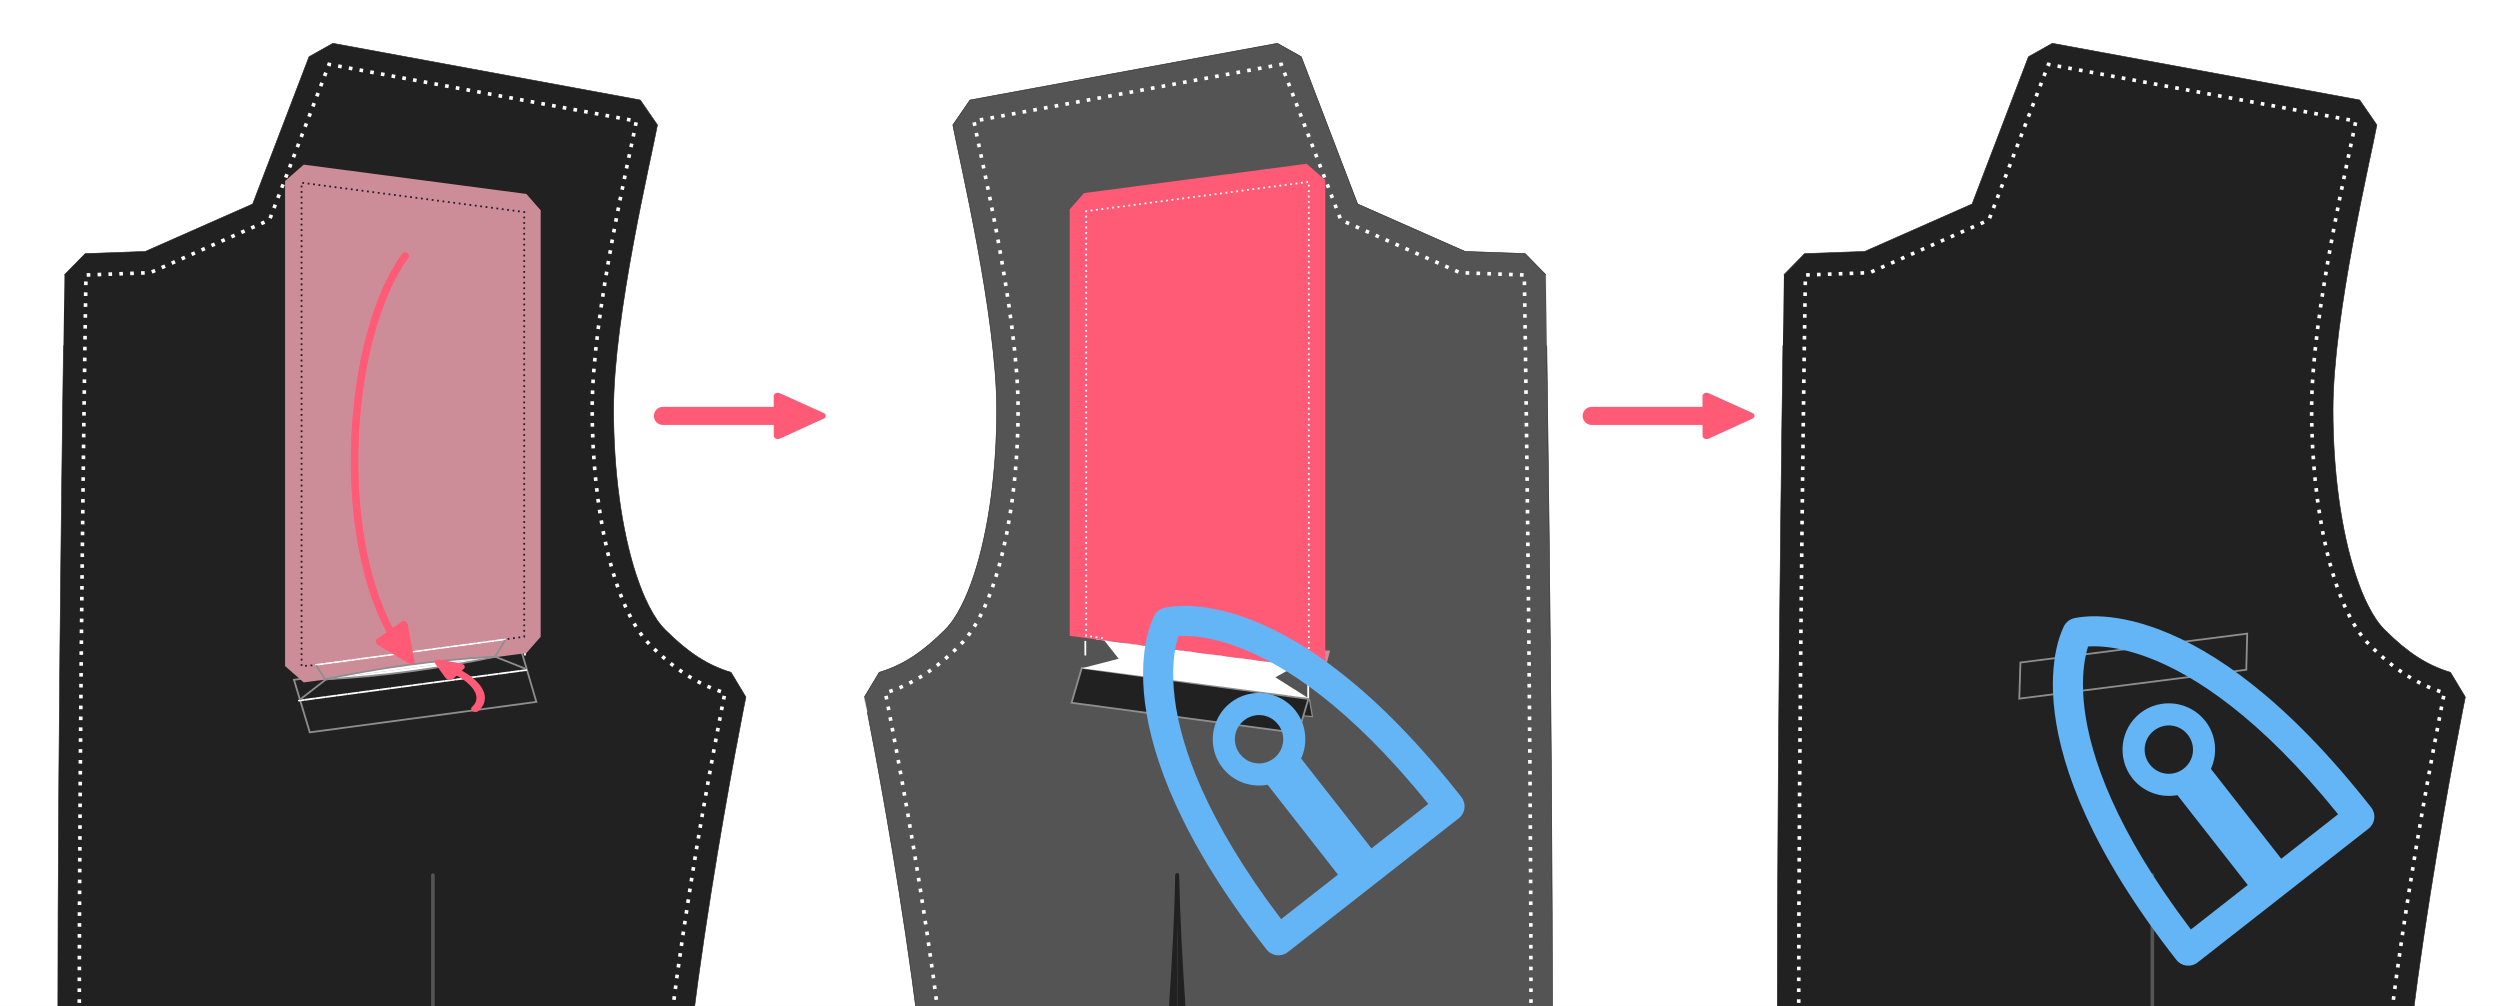
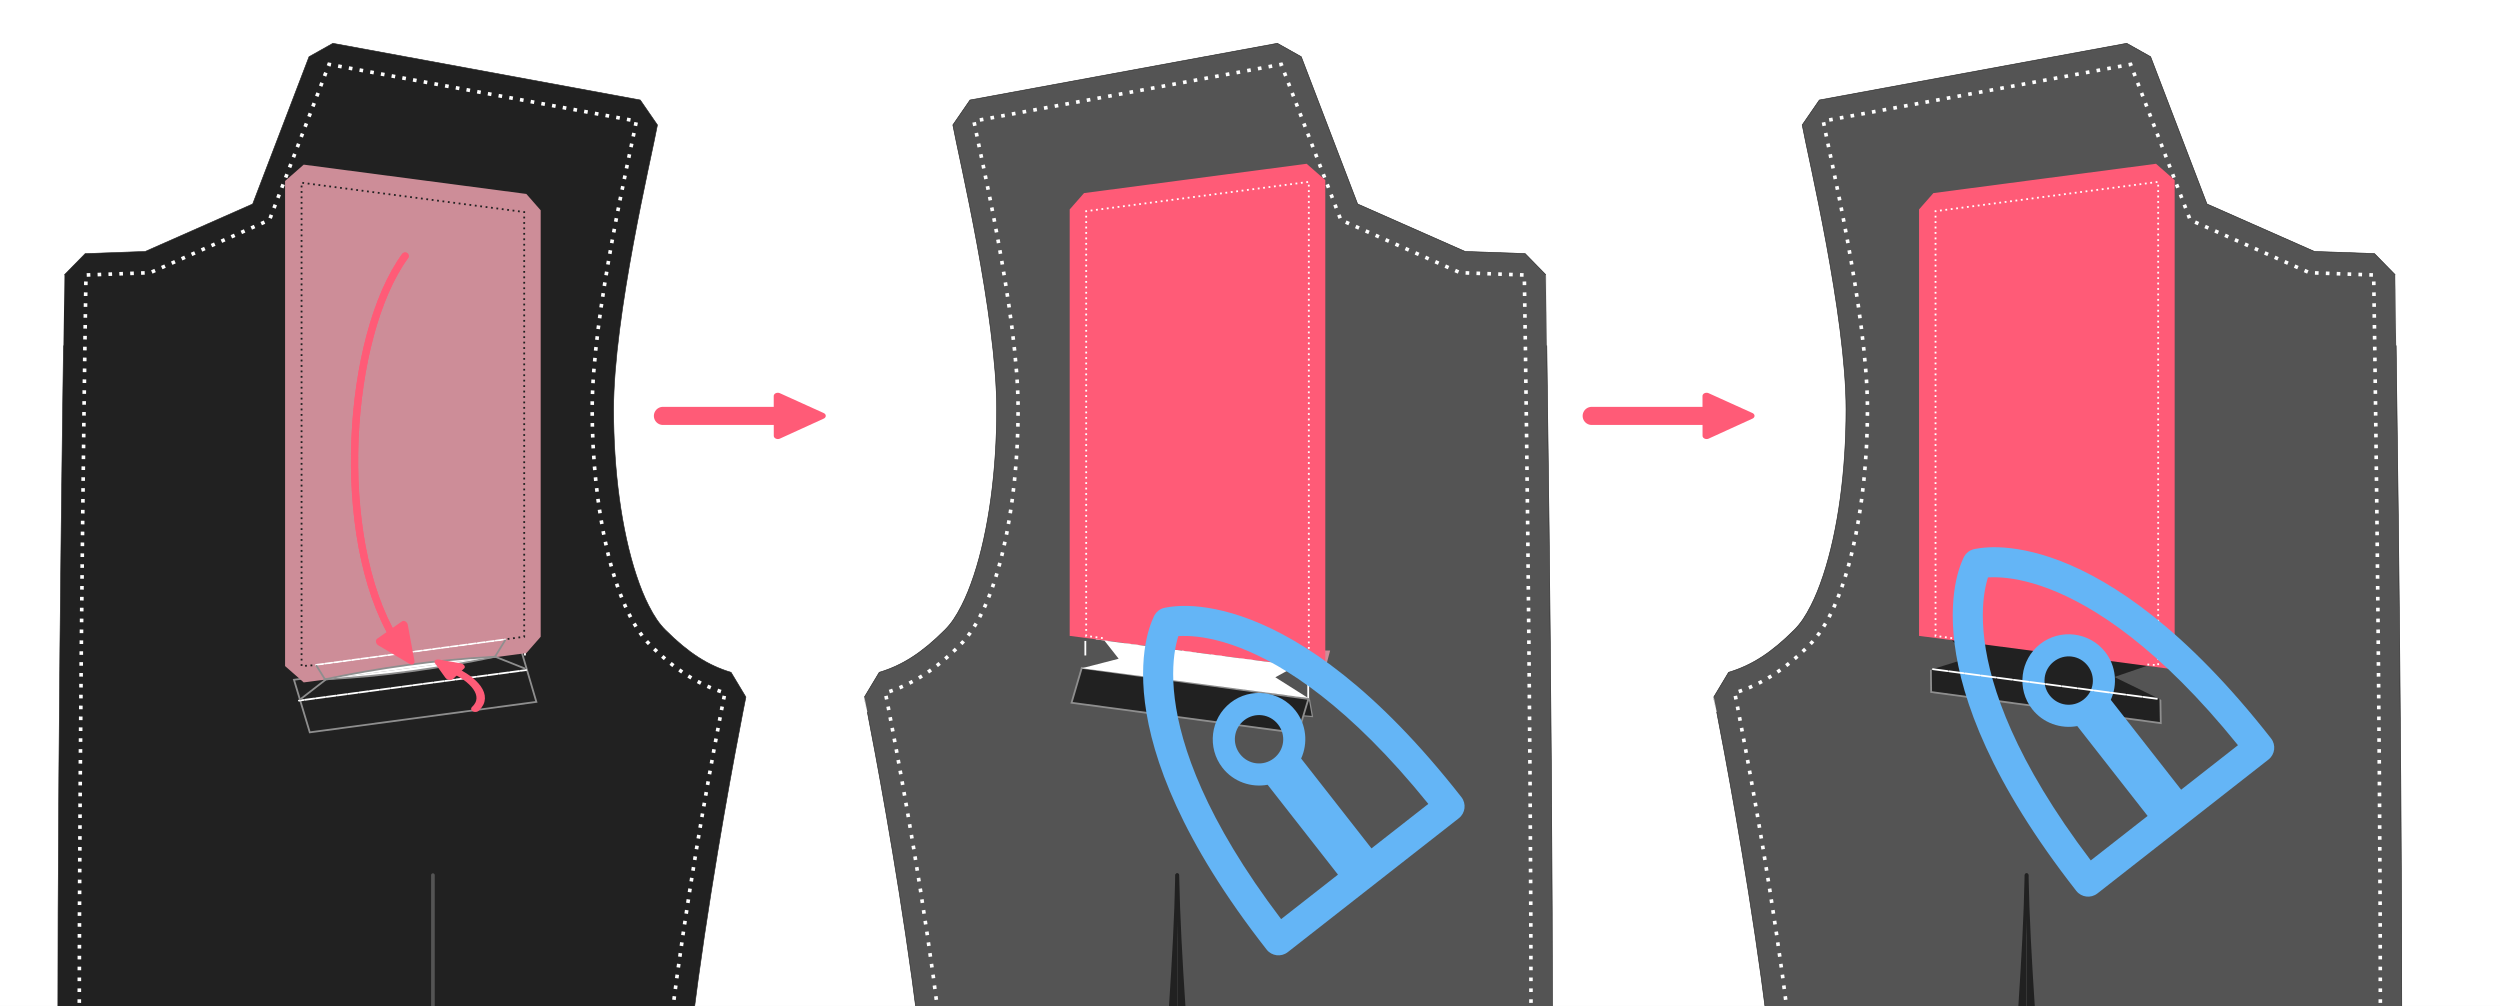
- <svg xmlns="http://www.w3.org/2000/svg" width="4137.58" height="1664.74" id="svg9734" version="1.1">
+ <svg xmlns="http://www.w3.org/2000/svg" version="1.1" width="4137.58" height="1664.74" id="svg9734">
  <defs id="defs9736">
-     <marker orient="auto" refY="0" refX="0" id="dimensionStart" style="overflow:visible">
-       <path style="fill:#0275d8;stroke:#0275d8" d="M 0,0 12,-4 C 10,-2 10,2 12,4 z" id="path4164" />
+     <marker refX="0" refY="0" orient="auto" id="dimensionStart" style="overflow:visible">
+       <path d="M 0,0 12,-4 C 10,-2 10,2 12,4 z" id="path4164" style="fill:#0275d8;stroke:#0275d8" />
    </marker>
-     <marker orient="auto" refY="0" refX="0" id="dimensionEnd" style="overflow:visible">
-       <path style="fill:#0275d8;stroke:#0275d8" d="M 0,0 -12,-4 C -10,-2 -10,2 -12,4 z" id="path4167" />
+     <marker refX="0" refY="0" orient="auto" id="dimensionEnd" style="overflow:visible">
+       <path d="M 0,0 -12,-4 C -10,-2 -10,2 -12,4 z" id="path4167" style="fill:#0275d8;stroke:#0275d8" />
    </marker>
-     <path class="dimension" id="187" d="M 20,100 20,0" />
-     <clipPath clipPathUnits="userSpaceOnUse" id="clipPath10855">
-       <path id="path10857" d="M 84.059,1029.49 50.692,1033.92 14.763,1058 3.219,1054.26 -7.391,1004.39 6.215,991.772 96.866,999.336 100.492,1008.52 84.059,1029.49 z" style="fill:#64b5f6;fill-opacity:0.442;stroke:none" />
+     <path d="M 20,100 20,0" id="187" />
+     <clipPath id="clipPath10855">
+       <path d="M 84.059,1029.49 50.692,1033.92 14.763,1058 3.219,1054.26 -7.391,1004.39 6.215,991.772 96.866,999.336 100.492,1008.52 84.059,1029.49 z" id="path10857" style="fill:#64b5f6;fill-opacity:0.442;stroke:none" />
    </clipPath>
-     <clipPath clipPathUnits="userSpaceOnUse" id="clipPath10855-4">
-       <path id="path10857-1" d="M 84.059,1029.49 50.692,1033.92 14.763,1058 3.219,1054.26 -7.391,1004.39 6.215,991.772 96.866,999.336 100.492,1008.52 84.059,1029.49 z" style="fill:#64b5f6;fill-opacity:0.442;stroke:none" />
+     <clipPath id="clipPath10855-4">
+       <path d="M 84.059,1029.49 50.692,1033.92 14.763,1058 3.219,1054.26 -7.391,1004.39 6.215,991.772 96.866,999.336 100.492,1008.52 84.059,1029.49 z" id="path10857-1" style="fill:#64b5f6;fill-opacity:0.442;stroke:none" />
    </clipPath>
  </defs>
-   <g id="layer1" transform="translate(-678.822,458.827)">
-     <rect style="fill:#ffffff;fill-opacity:1;stroke:none" id="rect10859" width="4137.58" height="1664.74" x="678.822" y="-458.827" />
-     <path style="fill:#545454;stroke:#212121" id="path10365" d="M 2792.92,-387.144 2832.45,-364.954 2925.73,-121.236 3103.49,-42.674 3202.9,-39.112 3237.05,-4.268 C 3237.05,-4.286 3248.24,687.443 3248.24,1272.98 L 3248.24,1273.33 3241.43,1997.3 3241.36,1998.99 C 3218.32,2399.87 3150.3,2582.36 2994.23,2628.96 2955.79,2640.43 2909.9,2643.81 2862.23,2640.96 L 2864.23,2711.86 2229.49,2673.61 2194.02,2673.61 2194.02,2567.33 2194.02,2562.33 2194.02,2096.52 C 2194.02,1922.13 2224.58,1750.86 2224.58,1582.73 2224.58,1261.65 2109.42,694.822 2109.42,694.826 L 2133.99,653.888 C 2172.02,642.475 2204.53,621.845 2242.67,583.701 2252.89,573.482 2261.16,561.329 2270.3,543.326 2277.78,528.603 2284.12,512.958 2290.33,494.264 L 2290.36,494.264 C 2315.55,418.468 2328.39,318.84 2328.39,218.982 2328.39,63.572 2265.62,-198.797 2255.8,-252.014 L 2284.23,-293.304 2792.92,-387.144 z" />
-     <path style="fill:none;stroke:#ffffff;stroke-width:6;stroke-miterlimit:4;stroke-dasharray:6, 12;stroke-dashoffset:0" id="path10367" d="M 2602.68,1621.26 2259.54,1621.26 M 2229.47,2342.37 2734.47,2342.37 2734.47,1621.26 2599.09,1621.26" />
-     <path id="path10369" d="M 3212.82,1273 3212.82,1683.96" />
-     <path style="fill:none;stroke:#ffffff;stroke-width:6;stroke-miterlimit:4;stroke-dasharray:6, 12;stroke-dashoffset:0" id="path10371" d="M 3212.82,1273 C 3212.82,687.811 3201.62,-3.698 3201.62,-3.698 L 3095.39,-7.496 2897.93,-94.807 2799.36,-352.284 2290.66,-258.444 C 2300.3,-206.174 2363.84,59.394 2363.84,218.992 2363.84,378.59 2330.67,545.806 2267.72,608.756 2226.81,649.674 2186.87,675.012 2144.15,687.832 2144.15,687.832 2260.03,1258.07 2260.03,1582.72 2260.03,1753.98 2229.47,1925.25 2229.47,2096.51 L 2229.47,2567.32 2864.23,2605.57 C 3090.94,2619.23 3177.56,2491.4 3205.98,1996.96 3212.82,1878.05 3212.82,1781 3212.82,1683.96 L 3212.82,1273 z" />
-     <path style="fill:none;stroke:#ffffff;stroke-width:3;stroke-miterlimit:4;stroke-dasharray:24, 24;stroke-dashoffset:0" id="path10373" d="M 2843.96,697.782 2843.96,644.171 2475.09,595.61 2475.09,649.221 2843.96,697.782 z" />
-     <path id="path10375" d="M 3136.28,1582.72 2260.03,1582.72" />
-     <path id="path10377" d="M 2627.4,989.505 C 2632.8,1272.49 2682.96,1560.44 2627.4,1836.65" style="fill:#212121;stroke:#212121;stroke-width:6;stroke-linecap:round;stroke-linejoin:round;stroke-miterlimit:4;stroke-opacity:1;stroke-dasharray:none;stroke-dashoffset:0" />
-     <g id="g9610" transform="matrix(0.718019,0,0,0.718019,865.514,1006.66)">
-       <path style="fill:#ff5b77;fill-opacity:1;stroke:#ff5b77;stroke-width:17.08;stroke-linecap:round;stroke-linejoin:round;stroke-miterlimit:4;stroke-opacity:1;stroke-dasharray:none;stroke-dashoffset:0" id="path9612" transform="matrix(-0.001315,-0.86825,-1.10276,0.001669,2246.14,-942.228)" d="M 215.531,646.574 162.635,646.574 109.739,646.574 136.187,600.765 162.635,554.956 189.083,600.765 215.531,646.574 z" />
-       <path style="fill:none;stroke:#ff5b77;stroke-width:41.782;stroke-linecap:round;stroke-linejoin:round;stroke-miterlimit:4;stroke-opacity:1;stroke-dasharray:none;stroke-dashoffset:0" id="path9614" d="M 1543.82,-1082.36 1268.05,-1082.36" />
+   <g transform="translate(-678.822,458.827)" id="layer1">
+     <rect width="4137.58" height="1664.74" x="678.822" y="-458.827" id="rect10859" style="fill:#ffffff;fill-opacity:1;stroke:none" />
+     <path d="M 2792.92,-387.144 2832.45,-364.954 2925.73,-121.236 3103.49,-42.674 3202.9,-39.112 3237.05,-4.268 C 3237.05,-4.286 3248.24,687.443 3248.24,1272.98 L 3248.24,1273.33 3241.43,1997.3 3241.36,1998.99 C 3218.32,2399.87 3150.3,2582.36 2994.23,2628.96 2955.79,2640.43 2909.9,2643.81 2862.23,2640.96 L 2864.23,2711.86 2229.49,2673.61 2194.02,2673.61 2194.02,2567.33 2194.02,2562.33 2194.02,2096.52 C 2194.02,1922.13 2224.58,1750.86 2224.58,1582.73 2224.58,1261.65 2109.42,694.822 2109.42,694.826 L 2133.99,653.888 C 2172.02,642.475 2204.53,621.845 2242.67,583.701 2252.89,573.482 2261.16,561.329 2270.3,543.326 2277.78,528.603 2284.12,512.958 2290.33,494.264 L 2290.36,494.264 C 2315.55,418.468 2328.39,318.84 2328.39,218.982 2328.39,63.572 2265.62,-198.797 2255.8,-252.014 L 2284.23,-293.304 2792.92,-387.144 z" id="path10365" style="fill:#545454;stroke:#212121" />
+     <path d="M 2602.68,1621.26 2259.54,1621.26 M 2229.47,2342.37 2734.47,2342.37 2734.47,1621.26 2599.09,1621.26" id="path10367" style="fill:none;stroke:#ffffff;stroke-width:6;stroke-miterlimit:4;stroke-dasharray:6, 12;stroke-dashoffset:0" />
+     <path d="M 3212.82,1273 3212.82,1683.96" id="path10369" />
+     <path d="M 3212.82,1273 C 3212.82,687.811 3201.62,-3.698 3201.62,-3.698 L 3095.39,-7.496 2897.93,-94.807 2799.36,-352.284 2290.66,-258.444 C 2300.3,-206.174 2363.84,59.394 2363.84,218.992 2363.84,378.59 2330.67,545.806 2267.72,608.756 2226.81,649.674 2186.87,675.012 2144.15,687.832 2144.15,687.832 2260.03,1258.07 2260.03,1582.72 2260.03,1753.98 2229.47,1925.25 2229.47,2096.51 L 2229.47,2567.32 2864.23,2605.57 C 3090.94,2619.23 3177.56,2491.4 3205.98,1996.96 3212.82,1878.05 3212.82,1781 3212.82,1683.96 L 3212.82,1273 z" id="path10371" style="fill:none;stroke:#ffffff;stroke-width:6;stroke-miterlimit:4;stroke-dasharray:6, 12;stroke-dashoffset:0" />
+     <path d="M 2843.96,697.782 2843.96,644.171 2475.09,595.61 2475.09,649.221 2843.96,697.782 z" id="path10373" style="fill:none;stroke:#ffffff;stroke-width:3;stroke-miterlimit:4;stroke-dasharray:24, 24;stroke-dashoffset:0" />
+     <path d="M 3136.28,1582.72 2260.03,1582.72" id="path10375" />
+     <path d="M 2627.4,989.505 C 2632.8,1272.49 2682.96,1560.44 2627.4,1836.65" id="path10377" style="fill:#212121;stroke:#212121;stroke-width:6;stroke-linecap:round;stroke-linejoin:round;stroke-miterlimit:4;stroke-opacity:1;stroke-dasharray:none;stroke-dashoffset:0" />
+     <g transform="matrix(0.718019,0,0,0.718019,865.514,1006.66)" id="g9610">
+       <path d="M 215.531,646.574 162.635,646.574 109.739,646.574 136.187,600.765 162.635,554.956 189.083,600.765 215.531,646.574 z" transform="matrix(-0.001315,-0.86825,-1.10276,0.001669,2246.14,-942.228)" id="path9612" style="fill:#ff5b77;fill-opacity:1;stroke:#ff5b77;stroke-width:17.08;stroke-linecap:round;stroke-linejoin:round;stroke-miterlimit:4;stroke-opacity:1;stroke-dasharray:none;stroke-dashoffset:0" />
+       <path d="M 1543.82,-1082.36 1268.05,-1082.36" id="path9614" style="fill:none;stroke:#ff5b77;stroke-width:41.782;stroke-linecap:round;stroke-linejoin:round;stroke-miterlimit:4;stroke-opacity:1;stroke-dasharray:none;stroke-dashoffset:0" />
    </g>
    <path d="M 1229.8,-387.135 1190.27,-364.945 1096.99,-121.227 919.23,-42.665 819.82,-39.103 785.67,-4.259 C 785.67,-4.277 774.48,687.455 774.48,1272.98 L 774.48,1273.33 781.29,1997.3 781.36,1998.99 C 804.4,2399.87 872.42,2582.36 1028.49,2628.96 1066.93,2640.43 1112.82,2643.81 1160.49,2640.96 L 1158.49,2711.86 1793.23,2673.61 1828.7,2673.61 1828.7,2567.33 1828.7,2562.33 1828.7,2096.52 C 1828.7,1922.13 1798.14,1750.86 1798.14,1582.73 1798.14,1261.65 1913.3,694.835 1913.3,694.835 L 1888.73,653.895 C 1850.7,642.485 1818.19,621.855 1780.05,583.71 1769.83,573.491 1761.56,561.338 1752.42,543.335 1744.94,528.612 1738.6,512.967 1732.39,494.273 L 1732.36,494.273 C 1707.17,418.477 1694.33,318.849 1694.33,218.991 1694.33,63.581 1757.1,-198.788 1766.92,-252.005 L 1738.49,-293.295 1229.8,-387.135 z" id="path10758" style="fill:#212121;stroke:#212121" />
    <path d="M 1420.04,1621.26 1763.18,1621.26 M 1793.25,2342.37 1288.25,2342.37 1288.25,1621.26 1423.63,1621.26" id="path10760" style="fill:none;stroke:#ffffff;stroke-width:6;stroke-miterlimit:4;stroke-dasharray:6, 12;stroke-dashoffset:0" />
    <path d="M 809.9,1273 809.9,1683.96" id="path10762" />
    <path d="M 809.9,1273 C 809.9,687.825 821.1,-3.689 821.1,-3.689 L 927.33,-7.487 1124.79,-94.798 1223.36,-352.275 1732.06,-258.435 C 1722.42,-206.165 1658.88,59.403 1658.88,219.001 1658.88,378.599 1692.05,545.815 1755,608.765 1795.91,649.685 1835.85,675.025 1878.57,687.845 1878.57,687.845 1762.69,1258.07 1762.69,1582.72 1762.69,1753.98 1793.25,1925.25 1793.25,2096.51 L 1793.25,2567.32 1158.49,2605.57 C 931.78,2619.23 845.16,2491.4 816.74,1996.96 809.9,1878.05 809.9,1781 809.9,1683.96 L 809.9,1273 z" id="path10764" style="fill:none;stroke:#ffffff;stroke-width:6;stroke-miterlimit:4;stroke-dasharray:6, 12;stroke-dashoffset:0" />
    <path d="M 1178.76,697.795 1178.76,644.185 1547.63,595.619 1547.63,649.235 1178.76,697.795 z" id="path10766" style="fill:none;stroke:#ffffff;stroke-width:3;stroke-miterlimit:4;stroke-dasharray:24, 24;stroke-dashoffset:0" />
    <path d="M 886.44,1582.72 1762.69,1582.72" id="path10768" />
-     <path style="fill:none;stroke:#545454;stroke-width:6;stroke-linecap:round;stroke-linejoin:round;stroke-miterlimit:4;stroke-opacity:1;stroke-dasharray:none;stroke-dashoffset:0" d="M 1395.32,989.515 1395.32,1836.65" id="path10770" />
-     <g id="g10772" transform="matrix(0.045039,0.335045,-0.335045,0.045039,1362.53,-403.974)">
-       <path style="fill:#545454" class="fabric help" id="path10774" d="M 3324.42,949.977 3324.42,-172.074" />
-       <path id="path10776" d="M 3062.55,-121.435 3325.19,-161.841 3325.19,957.404 3059.76,999.831 3062.55,-121.435 z" style="fill:#212121;fill-opacity:1;stroke:#8e8e8e;stroke-width:8.874;stroke-miterlimit:4;stroke-dasharray:none" />
-       <path style="fill:#545454;stroke:#ffffff;stroke-width:8.874;stroke-linecap:round;stroke-linejoin:round;stroke-miterlimit:4;stroke-dasharray:26.623, 26.623;stroke-dashoffset:0" class="fabric" id="path10778" d="M 3164.12,-132.786 3164.12,989.265 3164.12,-132.786 z" />
+     <path d="M 1395.32,989.515 1395.32,1836.65" id="path10770" style="fill:none;stroke:#545454;stroke-width:6;stroke-linecap:round;stroke-linejoin:round;stroke-miterlimit:4;stroke-opacity:1;stroke-dasharray:none;stroke-dashoffset:0" />
+     <g transform="matrix(0.045039,0.335045,-0.335045,0.045039,1362.53,-403.974)" id="g10772">
+       <path d="M 3324.42,949.977 3324.42,-172.074" id="path10774" style="fill:#545454" />
+       <path d="M 3062.55,-121.435 3325.19,-161.841 3325.19,957.404 3059.76,999.831 3062.55,-121.435 z" id="path10776" style="fill:#212121;fill-opacity:1;stroke:#8e8e8e;stroke-width:8.874;stroke-miterlimit:4;stroke-dasharray:none" />
+       <path d="M 3164.12,-132.786 3164.12,989.265 3164.12,-132.786 z" id="path10778" style="fill:#545454;stroke:#ffffff;stroke-width:8.874;stroke-linecap:round;stroke-linejoin:round;stroke-miterlimit:4;stroke-dasharray:26.623, 26.623;stroke-dashoffset:0" />
    </g>
-     <g id="g10786" transform="matrix(-0.770289,0,0,-0.770289,5098.57,644.135)">
-       <path style="fill:#cd8d98;fill-opacity:1" class="lining sa" id="path10788" d="M 4606.88,28.64 5085.22,-34.336 5125.28,0.793 5125.28,1043.02 5085.22,1078.14 4606.88,1015.17 4576.07,980.04 4576.07,63.768 4606.88,28.64 z" />
-       <path id="path10790" d="M 4647.09,58.949 4611.5,63.781 4611.5,276.375 4611.5,279.781 4611.5,976.326 5089.84,1039.29 5089.84,279.781 5089.84,276.375 5089.84,0.781 5060.6,2.801" style="fill:none;stroke:#212121;stroke-width:3.895;stroke-miterlimit:4;stroke-dasharray:3.895, 7.789;stroke-dashoffset:0" />
+     <g transform="matrix(-0.770289,0,0,-0.770289,5098.57,644.135)" id="g10786">
+       <path d="M 4606.88,28.64 5085.22,-34.336 5125.28,0.793 5125.28,1043.02 5085.22,1078.14 4606.88,1015.17 4576.07,980.04 4576.07,63.768 4606.88,28.64 z" id="path10788" style="fill:#cd8d98;fill-opacity:1" />
+       <path d="M 4647.09,58.949 4611.5,63.781 4611.5,276.375 4611.5,279.781 4611.5,976.326 5089.84,1039.29 5089.84,279.781 5089.84,276.375 5089.84,0.781 5060.6,2.801" id="path10790" style="fill:none;stroke:#212121;stroke-width:3.895;stroke-miterlimit:4;stroke-dasharray:3.895, 7.789;stroke-dashoffset:0" />
    </g>
-     <path d="M 1902.75,418.108 1973.62,418.108" id="path10792" class="dimension-leader" />
-     <path d="M 1902.75,63.777 1973.62,63.777" id="path10794" class="dimension-leader" />
-     <path id="path10808" d="M 1201.96,641.655 1514.82,599.514" style="fill:#cd8d98;fill-opacity:1;stroke:#ffffff;stroke-width:3;stroke-linecap:round;stroke-linejoin:round;stroke-miterlimit:4;stroke-opacity:1;stroke-dasharray:12, 3;stroke-dashoffset:0" />
-     <path style="fill:#cd8d98;fill-opacity:1;stroke:#8e8e8e;stroke-width:3;stroke-linecap:round;stroke-linejoin:round;stroke-miterlimit:4;stroke-opacity:1;stroke-dasharray:none;stroke-dashoffset:0" d="M 1514.81,600.943 1498.09,628.075 1216.96,665.945 1202.67,643.085" id="path10814" />
-     <path style="fill:none;stroke:#8e8e8e;stroke-width:3;stroke-linecap:round;stroke-linejoin:round;stroke-miterlimit:4;stroke-opacity:1;stroke-dasharray:none;stroke-dashoffset:0" d="M 1546.96,647.375 1498.38,628.085" id="path10816" />
-     <path style="fill:none;stroke:#8e8e8e;stroke-width:3;stroke-linecap:round;stroke-linejoin:round;stroke-miterlimit:4;stroke-opacity:1;stroke-dasharray:none;stroke-dashoffset:0" d="M 1175.53,698.805 1216.96,666.655" id="path10818" />
-     <path style="fill:#ffffff;fill-opacity:1;stroke:#8e8e8e;stroke-width:3;stroke-linecap:round;stroke-linejoin:round;stroke-miterlimit:4;stroke-opacity:1;stroke-dasharray:none;stroke-dashoffset:0" d="M 537.4,1124.31 C 637.206,1119.18 730.183,1105.51 819.232,1086.93" id="path11477" transform="translate(678.822,-458.827)" />
-     <path id="path11479" d="M 1498.06,628.103 C 1398.25,633.233 1305.27,646.903 1216.22,665.483" style="fill:#ffffff;fill-opacity:1;stroke:#8e8e8e;stroke-width:3;stroke-linecap:round;stroke-linejoin:round;stroke-miterlimit:4;stroke-opacity:1;stroke-dasharray:none;stroke-dashoffset:0" />
+     <path d="M 1902.75,418.108 1973.62,418.108" id="path10792" />
+     <path d="M 1902.75,63.777 1973.62,63.777" id="path10794" />
+     <path d="M 1201.96,641.655 1514.82,599.514" id="path10808" style="fill:#cd8d98;fill-opacity:1;stroke:#ffffff;stroke-width:3;stroke-linecap:round;stroke-linejoin:round;stroke-miterlimit:4;stroke-opacity:1;stroke-dasharray:12, 3;stroke-dashoffset:0" />
+     <path d="M 1514.81,600.943 1498.09,628.075 1216.96,665.945 1202.67,643.085" id="path10814" style="fill:#cd8d98;fill-opacity:1;stroke:#8e8e8e;stroke-width:3;stroke-linecap:round;stroke-linejoin:round;stroke-miterlimit:4;stroke-opacity:1;stroke-dasharray:none;stroke-dashoffset:0" />
+     <path d="M 1546.96,647.375 1498.38,628.085" id="path10816" style="fill:none;stroke:#8e8e8e;stroke-width:3;stroke-linecap:round;stroke-linejoin:round;stroke-miterlimit:4;stroke-opacity:1;stroke-dasharray:none;stroke-dashoffset:0" />
+     <path d="M 1175.53,698.805 1216.96,666.655" id="path10818" style="fill:none;stroke:#8e8e8e;stroke-width:3;stroke-linecap:round;stroke-linejoin:round;stroke-miterlimit:4;stroke-opacity:1;stroke-dasharray:none;stroke-dashoffset:0" />
+     <path d="M 537.4,1124.31 C 637.206,1119.18 730.183,1105.51 819.232,1086.93" transform="translate(678.822,-458.827)" id="path11477" style="fill:#ffffff;fill-opacity:1;stroke:#8e8e8e;stroke-width:3;stroke-linecap:round;stroke-linejoin:round;stroke-miterlimit:4;stroke-opacity:1;stroke-dasharray:none;stroke-dashoffset:0" />
+     <path d="M 1498.06,628.103 C 1398.25,633.233 1305.27,646.903 1216.22,665.483" id="path11479" style="fill:#ffffff;fill-opacity:1;stroke:#8e8e8e;stroke-width:3;stroke-linecap:round;stroke-linejoin:round;stroke-miterlimit:4;stroke-opacity:1;stroke-dasharray:none;stroke-dashoffset:0" />
    <g transform="matrix(0.273153,-0.961971,0.961971,0.273153,1724.54,1275.69)" id="g6051">
      <path d="M 1001.49,467.196 C 847.783,410.576 522.496,479.739 387.899,623.106" transform="translate(156.875,-1186.22)" id="path6039" style="fill:none;stroke:#ff5b77;stroke-width:12;stroke-linecap:round;stroke-linejoin:miter;stroke-miterlimit:4;stroke-opacity:1;stroke-dasharray:none;stroke-dashoffset:0" />
      <path d="M 215.531,646.574 162.635,646.574 109.739,646.574 136.187,600.765 162.635,554.956 189.083,600.765 215.531,646.574 z" transform="matrix(-0.367741,-0.300383,0.381512,-0.467063,364.776,-218.631)" id="path6043" style="fill:#ff5b77;fill-opacity:1;stroke:#ff5b77;stroke-width:22.425;stroke-linecap:round;stroke-linejoin:round;stroke-miterlimit:4;stroke-opacity:1;stroke-dasharray:none;stroke-dashoffset:0" />
-       <path style="fill:none;stroke:#ff5b77;stroke-width:12;stroke-linecap:round;stroke-linejoin:miter;stroke-miterlimit:4;stroke-opacity:1;stroke-dasharray:none;stroke-dashoffset:0" id="path11620" d="M 1001.49,467.196 C 847.783,410.576 522.496,479.739 387.899,623.106" transform="translate(156.875,-1186.22)" />
+       <path d="M 1001.49,467.196 C 847.783,410.576 522.496,479.739 387.899,623.106" transform="translate(156.875,-1186.22)" id="path11620" style="fill:none;stroke:#ff5b77;stroke-width:12;stroke-linecap:round;stroke-linejoin:miter;stroke-miterlimit:4;stroke-opacity:1;stroke-dasharray:none;stroke-dashoffset:0" />
    </g>
-     <g id="g11622" transform="matrix(0.015525,0.443059,-0.601843,0.011429,1080.25,414.744)">
-       <path style="fill:#ff5b77;fill-opacity:1;stroke:#ff5b77;stroke-width:43.412;stroke-linecap:round;stroke-linejoin:round;stroke-miterlimit:4;stroke-opacity:1;stroke-dasharray:none;stroke-dashoffset:0" id="path11626" transform="matrix(-0.367741,-0.300383,0.381512,-0.467063,364.776,-218.631)" d="M 215.531,646.574 162.635,646.574 109.739,646.574 136.187,600.765 162.635,554.956 189.083,600.765 215.531,646.574 z" />
-       <path transform="translate(156.875,-1186.22)" d="M 535.393,563.842 C 487.114,523.489 423.283,566.715 387.899,623.106" id="path11628" style="fill:none;stroke:#ff5b77;stroke-width:23.231;stroke-linecap:round;stroke-linejoin:miter;stroke-miterlimit:4;stroke-opacity:1;stroke-dasharray:none;stroke-dashoffset:0" />
+     <g transform="matrix(0.015525,0.443059,-0.601843,0.011429,1080.25,414.744)" id="g11622">
+       <path d="M 215.531,646.574 162.635,646.574 109.739,646.574 136.187,600.765 162.635,554.956 189.083,600.765 215.531,646.574 z" transform="matrix(-0.367741,-0.300383,0.381512,-0.467063,364.776,-218.631)" id="path11626" style="fill:#ff5b77;fill-opacity:1;stroke:#ff5b77;stroke-width:43.412;stroke-linecap:round;stroke-linejoin:round;stroke-miterlimit:4;stroke-opacity:1;stroke-dasharray:none;stroke-dashoffset:0" />
+       <path d="M 535.393,563.842 C 487.114,523.489 423.283,566.715 387.899,623.106" transform="translate(156.875,-1186.22)" id="path11628" style="fill:none;stroke:#ff5b77;stroke-width:23.231;stroke-linecap:round;stroke-linejoin:miter;stroke-miterlimit:4;stroke-opacity:1;stroke-dasharray:none;stroke-dashoffset:0" />
    </g>
-     <path style="fill:#212121;stroke:#212121;stroke-width:6;stroke-linecap:round;stroke-linejoin:round;stroke-miterlimit:4;stroke-opacity:1;stroke-dasharray:none;stroke-dashoffset:0" d="M 2626.91,989.505 C 2621.51,1272.49 2571.35,1560.44 2626.91,1836.65" id="path11646" />
-     <path style="fill:#cd8d98;fill-opacity:1;stroke:none" d="M 2871.67,649.963 2880.24,617.824 2866.67,617.824" id="path11662" />
+     <path d="M 2626.91,989.505 C 2621.51,1272.49 2571.35,1560.44 2626.91,1836.65" id="path11646" style="fill:#212121;stroke:#212121;stroke-width:6;stroke-linecap:round;stroke-linejoin:round;stroke-miterlimit:4;stroke-opacity:1;stroke-dasharray:none;stroke-dashoffset:0" />
+     <path d="M 2871.67,649.963 2880.24,617.824 2866.67,617.824" id="path11662" style="fill:#cd8d98;fill-opacity:1;stroke:none" />
    <g transform="matrix(0.770289,0,0,-0.770289,-1075.7,642.707)" id="g11648">
-       <path d="M 5125.28,-8.48 5125.28,1043.02 5085.22,1078.14 4606.88,1015.17 4576.07,980.04 4576.07,63.768 5125.28,-8.48 z" id="path11650" class="lining sa" style="fill:#ff5b77;fill-opacity:1" />
-       <path style="fill:none;stroke:#ffffff;stroke-width:3.895;stroke-miterlimit:4;stroke-dasharray:3.895, 7.789;stroke-dashoffset:0" d="M 4647.09,58.949 4611.5,63.781 4611.5,276.375 4611.5,279.781 4611.5,976.326 5089.84,1039.29 5089.84,279.781 5089.84,276.375 5089.84,0.781 5060.6,2.801" id="path11652" />
+       <path d="M 5125.28,-8.48 5125.28,1043.02 5085.22,1078.14 4606.88,1015.17 4576.07,980.04 4576.07,63.768 5125.28,-8.48 z" id="path11650" style="fill:#ff5b77;fill-opacity:1" />
+       <path d="M 4647.09,58.949 4611.5,63.781 4611.5,276.375 4611.5,279.781 4611.5,976.326 5089.84,1039.29 5089.84,279.781 5089.84,276.375 5089.84,0.781 5060.6,2.801" id="path11652" style="fill:none;stroke:#ffffff;stroke-width:3.895;stroke-miterlimit:4;stroke-dasharray:3.895, 7.789;stroke-dashoffset:0" />
    </g>
-     <path style="fill:#212121;fill-opacity:1;stroke:#8e8e8e;stroke-width:2;stroke-miterlimit:4;stroke-dasharray:none" d="M 2845.95,698.533 2850.95,727.103 2833.1,725.673" id="path12186" />
+     <path d="M 2845.95,698.533 2850.95,727.103 2833.1,725.673" id="path12186" style="fill:#212121;fill-opacity:1;stroke:#8e8e8e;stroke-width:2;stroke-miterlimit:4;stroke-dasharray:none" />
    <g transform="matrix(-0.045039,0.335045,0.335045,0.045039,2656.22,-402.545)" id="g11654">
-       <path d="M 3324.42,949.977 3324.42,-172.074" id="path11656" class="fabric help" style="fill:#545454" />
-       <path style="fill:#212121;fill-opacity:1;stroke:#8e8e8e;stroke-width:8.874;stroke-miterlimit:4;stroke-dasharray:none" d="M 3149.21,-134.768 3325.19,-161.841 3325.19,957.404 3152.23,985.05 3149.21,-134.768 z" id="path11658" />
+       <path d="M 3324.42,949.977 3324.42,-172.074" id="path11656" style="fill:#545454" />
+       <path d="M 3149.21,-134.768 3325.19,-161.841 3325.19,957.404 3152.23,985.05 3149.21,-134.768 z" id="path11658" style="fill:#212121;fill-opacity:1;stroke:#8e8e8e;stroke-width:8.874;stroke-miterlimit:4;stroke-dasharray:none" />
    </g>
-     <path style="fill:#ffffff;fill-opacity:1;stroke:none" d="M 2164.99,1155.22 2110.71,1120.93 2145.71,1101.65 1827.85,1060.22 1851.42,1090.22 1790.71,1105.93 2164.99,1155.22 z" id="path12188" transform="translate(678.822,-458.827)" />
+     <path d="M 2164.99,1155.22 2110.71,1120.93 2145.71,1101.65 1827.85,1060.22 1851.42,1090.22 1790.71,1105.93 2164.99,1155.22 z" transform="translate(678.822,-458.827)" id="path12188" style="fill:#ffffff;fill-opacity:1;stroke:none" />
    <g transform="matrix(0.718019,0,0,0.718019,2402.65,1006.66)" id="g12190">
      <path d="M 215.531,646.574 162.635,646.574 109.739,646.574 136.187,600.765 162.635,554.956 189.083,600.765 215.531,646.574 z" transform="matrix(-0.001315,-0.86825,-1.10276,0.001669,2246.14,-942.228)" id="path12192" style="fill:#ff5b77;fill-opacity:1;stroke:#ff5b77;stroke-width:17.08;stroke-linecap:round;stroke-linejoin:round;stroke-miterlimit:4;stroke-opacity:1;stroke-dasharray:none;stroke-dashoffset:0" />
      <path d="M 1543.82,-1082.36 1268.05,-1082.36" id="path12194" style="fill:none;stroke:#ff5b77;stroke-width:41.782;stroke-linecap:round;stroke-linejoin:round;stroke-miterlimit:4;stroke-opacity:1;stroke-dasharray:none;stroke-dashoffset:0" />
    </g>
-     <path style="fill:#212121;stroke:#212121" id="path12196" d="M 4075.51,-387.135 4035.98,-364.945 3942.7,-121.227 3764.94,-42.665 3665.53,-39.103 3631.38,-4.259 C 3631.38,-4.277 3620.19,687.455 3620.19,1272.98 L 3620.19,1273.33 3627,1997.3 3627.07,1998.99 C 3650.11,2399.87 3718.13,2582.36 3874.2,2628.96 3912.64,2640.43 3958.53,2643.81 4006.2,2640.96 L 4004.2,2711.86 4638.94,2673.61 4674.41,2673.61 4674.41,2567.33 4674.41,2562.33 4674.41,2096.52 C 4674.41,1922.13 4643.85,1750.86 4643.85,1582.73 4643.85,1261.65 4759.01,694.835 4759.01,694.835 L 4734.44,653.895 C 4696.41,642.485 4663.9,621.855 4625.76,583.71 4615.54,573.491 4607.27,561.338 4598.13,543.335 4590.65,528.612 4584.31,512.967 4578.1,494.273 L 4578.07,494.273 C 4552.88,418.477 4540.04,318.849 4540.04,218.991 4540.04,63.581 4602.81,-198.788 4612.63,-252.005 L 4584.2,-293.295 4075.51,-387.135 z" />
-     <path style="fill:none;stroke:#ffffff;stroke-width:6;stroke-miterlimit:4;stroke-dasharray:6, 12;stroke-dashoffset:0" id="path12198" d="M 4265.75,1621.26 4608.89,1621.26 M 4638.96,2342.37 4133.96,2342.37 4133.96,1621.26 4269.34,1621.26" />
-     <path id="path12200" d="M 3655.61,1273 3655.61,1683.96" />
-     <path style="fill:none;stroke:#ffffff;stroke-width:6;stroke-miterlimit:4;stroke-dasharray:6, 12;stroke-dashoffset:0" id="path12202" d="M 3655.61,1273 C 3655.61,687.825 3666.81,-3.689 3666.81,-3.689 L 3773.04,-7.487 3970.5,-94.798 4069.07,-352.275 4577.77,-258.435 C 4568.13,-206.165 4504.59,59.403 4504.59,219.001 4504.59,378.599 4537.76,545.815 4600.71,608.765 4641.62,649.685 4681.56,675.025 4724.28,687.845 4724.28,687.845 4608.4,1258.07 4608.4,1582.72 4608.4,1753.98 4638.96,1925.25 4638.96,2096.51 L 4638.96,2567.32 4004.2,2605.57 C 3777.49,2619.23 3690.87,2491.4 3662.45,1996.96 3655.61,1878.05 3655.61,1781 3655.61,1683.96 L 3655.61,1273 z" />
-     <path id="path12214" d="M 4396.49,649.618 4398.03,589.84 4022.7,637.676 4020.8,697.448 4396.49,649.618 z" style="fill:#212121;fill-opacity:1;stroke:#8e8e8e;stroke-width:3;stroke-miterlimit:4;stroke-dasharray:none" />
-     <path id="path12206" d="M 3732.15,1582.72 4608.4,1582.72" />
-     <path id="path12208" d="M 4241.03,989.515 4241.03,1836.65" style="fill:none;stroke:#545454;stroke-width:6;stroke-linecap:round;stroke-linejoin:round;stroke-miterlimit:4;stroke-opacity:1;stroke-dasharray:none;stroke-dashoffset:0" />
-     <path style="fill:#545454" class="fabric help" id="path12212" d="M 4035.22,528.331 4411.5,480.375" />
-     <path class="dimension-leader" id="path12224" d="M 4748.46,418.108 4819.33,418.108" />
-     <path class="dimension-leader" id="path12226" d="M 4748.46,63.777 4819.33,63.777" />
-     <g id="g9698" transform="matrix(0.236748,-0.185314,0.185314,0.236748,-1675.85,4431.56)">
-       <path style="font-size:medium;font-style:normal;font-variant:normal;font-weight:normal;font-stretch:normal;text-indent:0;text-align:start;text-decoration:none;line-height:normal;letter-spacing:normal;word-spacing:normal;text-transform:none;direction:ltr;block-progression:tb;writing-mode:lr-tb;text-anchor:start;color:#000000;fill:#64b5f6;fill-opacity:1;stroke:none;stroke-width:165.571;marker:none;visibility:visible;display:inline;overflow:visible;enable-background:accumulate;font-family:Bitstream Vera Sans;-inkscape-font-specification:Bitstream Vera Sans" id="path9700" d="M 23050.6,1728.14 A 82.794,82.794 0 0 0 23019.2,1734.44 C 23019.2,1734.44 22967.5,1757.15 22904.5,1809.84 22841.5,1862.47 22760.4,1948.02 22680.9,2081 22522.1,2346.97 22370.4,2801.11 22370.4,3564.48 A 82.794,82.794 0 0 0 22453.2,3647.28 L 23649.2,3647.28 A 82.794,82.794 0 0 0 23732,3564.48 C 23732,2801.11 23580.1,2346.97 23421.2,2081 23341.8,1948.02 23260.7,1862.47 23197.7,1809.84 23134.6,1757.15 23082.9,1734.44 23082.9,1734.44 A 82.794,82.794 0 0 0 23050.6,1728.14 z M 23051.2,1906.04 C 23061.9,1913.32 23075.1,1923.12 23091.5,1936.82 23140.6,1977.83 23209.1,2048.57 23279.1,2165.88 23413.9,2391.64 23555.1,2791.38 23565.6,3481.62 L 23168.2,3481.62 23168.2,2853.43 C 23249.9,2810.78 23306.3,2725.04 23306.3,2627 23306.3,2486.8 23191.4,2371.87 23051.2,2371.87 22911,2371.87 22795.9,2486.8 22795.9,2627 22795.9,2725.04 22852.2,2810.78 22933.9,2853.43 L 22933.9,3481.62 22536.6,3481.62 C 22547.1,2791.38 22688.4,2391.64 22823.2,2165.88 22893.3,2048.57 22961.7,1977.83 23010.8,1936.82 23027.2,1923.12 23040.5,1913.32 23051.2,1906.04 z M 23051.2,2494.27 C 23125.2,2494.27 23183.9,2552.95 23183.9,2627 23183.9,2701.05 23125.2,2759.92 23051.2,2759.92 22977.1,2759.92 22918.4,2701.05 22918.4,2627 22918.4,2552.95 22977.1,2494.27 23051.2,2494.27 z" />
-     </g>
+     <path d="M 3655.61,1273 3655.61,1683.96" id="path12200" />
+     <path d="M 4748.46,63.777 4819.33,63.777" id="path12226" />
    <g transform="matrix(0.236748,-0.185314,0.185314,0.236748,-3181.56,4414.42)" id="g12257">
      <path d="M 23050.6,1728.14 A 82.794,82.794 0 0 0 23019.2,1734.44 C 23019.2,1734.44 22967.5,1757.15 22904.5,1809.84 22841.5,1862.47 22760.4,1948.02 22680.9,2081 22522.1,2346.97 22370.4,2801.11 22370.4,3564.48 A 82.794,82.794 0 0 0 22453.2,3647.28 L 23649.2,3647.28 A 82.794,82.794 0 0 0 23732,3564.48 C 23732,2801.11 23580.1,2346.97 23421.2,2081 23341.8,1948.02 23260.7,1862.47 23197.7,1809.84 23134.6,1757.15 23082.9,1734.44 23082.9,1734.44 A 82.794,82.794 0 0 0 23050.6,1728.14 z M 23051.2,1906.04 C 23061.9,1913.32 23075.1,1923.12 23091.5,1936.82 23140.6,1977.83 23209.1,2048.57 23279.1,2165.88 23413.9,2391.64 23555.1,2791.38 23565.6,3481.62 L 23168.2,3481.62 23168.2,2853.43 C 23249.9,2810.78 23306.3,2725.04 23306.3,2627 23306.3,2486.8 23191.4,2371.87 23051.2,2371.87 22911,2371.87 22795.9,2486.8 22795.9,2627 22795.9,2725.04 22852.2,2810.78 22933.9,2853.43 L 22933.9,3481.62 22536.6,3481.62 C 22547.1,2791.38 22688.4,2391.64 22823.2,2165.88 22893.3,2048.57 22961.7,1977.83 23010.8,1936.82 23027.2,1923.12 23040.5,1913.32 23051.2,1906.04 z M 23051.2,2494.27 C 23125.2,2494.27 23183.9,2552.95 23183.9,2627 23183.9,2701.05 23125.2,2759.92 23051.2,2759.92 22977.1,2759.92 22918.4,2701.05 22918.4,2627 22918.4,2552.95 22977.1,2494.27 23051.2,2494.27 z" id="path12259" style="font-size:medium;font-style:normal;font-variant:normal;font-weight:normal;font-stretch:normal;text-indent:0;text-align:start;text-decoration:none;line-height:normal;letter-spacing:normal;word-spacing:normal;text-transform:none;direction:ltr;block-progression:tb;writing-mode:lr-tb;text-anchor:start;color:#000000;fill:#64b5f6;fill-opacity:1;stroke:none;stroke-width:165.571;marker:none;visibility:visible;display:inline;overflow:visible;enable-background:accumulate;font-family:Bitstream Vera Sans;-inkscape-font-specification:Bitstream Vera Sans" />
    </g>
+     <path d="M 4198.63,-387.144 4238.16,-364.954 4331.44,-121.236 4509.2,-42.674 4608.61,-39.112 4642.76,-4.268 C 4642.76,-4.286 4653.95,687.443 4653.95,1272.98 L 4653.95,1273.33 4647.14,1997.3 4647.07,1998.99 C 4624.03,2399.87 4556.01,2582.36 4399.94,2628.96 4361.5,2640.43 4315.61,2643.81 4267.94,2640.96 L 4269.94,2711.86 3635.2,2673.61 3599.73,2673.61 3599.73,2567.33 3599.73,2562.33 3599.73,2096.52 C 3599.73,1922.13 3630.29,1750.86 3630.29,1582.73 3630.29,1261.65 3515.13,694.822 3515.13,694.826 L 3539.7,653.888 C 3577.73,642.475 3610.24,621.845 3648.38,583.701 3658.6,573.482 3666.87,561.329 3676.01,543.326 3683.49,528.603 3689.83,512.958 3696.04,494.264 L 3696.07,494.264 C 3721.26,418.468 3734.1,318.84 3734.1,218.982 3734.1,63.572 3671.33,-198.797 3661.51,-252.014 L 3689.94,-293.304 4198.63,-387.144 z" id="path3125" style="fill:#545454;stroke:#212121" />
+     <path d="M 4008.39,1621.26 3665.25,1621.26 M 3635.18,2342.37 4140.18,2342.37 4140.18,1621.26 4004.8,1621.26" id="path3127" style="fill:none;stroke:#ffffff;stroke-width:6;stroke-miterlimit:4;stroke-dasharray:6, 12;stroke-dashoffset:0" />
+     <path d="M 4618.53,1273 4618.53,1683.96" id="path3129" />
+     <path d="M 4618.53,1273 C 4618.53,687.811 4607.33,-3.698 4607.33,-3.698 L 4501.1,-7.496 4303.64,-94.807 4205.07,-352.284 3696.37,-258.444 C 3706.01,-206.174 3769.55,59.394 3769.55,218.992 3769.55,378.59 3736.38,545.806 3673.43,608.756 3632.52,649.674 3592.58,675.012 3549.86,687.832 3549.86,687.832 3665.74,1258.07 3665.74,1582.72 3665.74,1753.98 3635.18,1925.25 3635.18,2096.51 L 3635.18,2567.32 4269.94,2605.57 C 4496.65,2619.23 4583.27,2491.4 4611.69,1996.96 4618.53,1878.05 4618.53,1781 4618.53,1683.96 L 4618.53,1273 z" id="path3131" style="fill:none;stroke:#ffffff;stroke-width:6;stroke-miterlimit:4;stroke-dasharray:6, 12;stroke-dashoffset:0" />
+     <path d="M 4541.99,1582.72 3665.74,1582.72" id="path3135" />
+     <path d="M 4033.11,989.505 C 4038.51,1272.49 4088.67,1560.44 4033.11,1836.65" id="path3137" style="fill:#212121;stroke:#212121;stroke-width:6;stroke-linecap:round;stroke-linejoin:round;stroke-miterlimit:4;stroke-opacity:1;stroke-dasharray:none;stroke-dashoffset:0" />
+     <path d="M 4032.62,989.505 C 4027.22,1272.49 3977.06,1560.44 4032.62,1836.65" id="path3139" style="fill:#212121;stroke:#212121;stroke-width:6;stroke-linecap:round;stroke-linejoin:round;stroke-miterlimit:4;stroke-opacity:1;stroke-dasharray:none;stroke-dashoffset:0" />
+     <path d="M 4277.38,649.963 4285.95,617.824 4272.38,617.824" id="path3141" style="fill:#cd8d98;fill-opacity:1;stroke:none" />
+     <g transform="matrix(-0.045039,0.335045,0.335045,0.045039,4061.93,-402.545)" id="g3151">
+       <path d="M 3324.42,949.977 3324.42,-172.074" id="path3153" style="fill:#545454" />
+       <path d="M 3266.48,-119.004 2963.01,-163.626 2902.68,960.301 3267.53,1015.47 3266.48,-119.004 z" id="path3155" style="fill:#212121;fill-opacity:1;stroke:#8e8e8e;stroke-width:8.874;stroke-miterlimit:4;stroke-dasharray:none" />
+     </g>
+     <path d="M 3553.56,1101.88 3499.28,1120.46 3587.13,1163.31 3588.56,1094.03 3553.56,1101.88 z" transform="translate(678.822,-458.827)" id="path3947" style="fill:#545454;fill-opacity:1;stroke:none" />
+     <path d="M 3938.81,629.491 3863.11,653.055 C 3870.84,628.711 3835.55,586.778 3897.39,589.489 L 3938.81,629.491 z" id="path3949" style="fill:#545454;fill-opacity:1;stroke:none" />
+     <g transform="matrix(0.770289,0,0,-0.770289,330.011,642.707)" id="g3143">
+       <path d="M 5125.28,-8.48 5125.28,1043.02 5085.22,1078.14 4606.88,1015.17 4576.07,980.04 4576.07,63.768 5125.28,-8.48 z" id="path3145" style="fill:#ff5b77;fill-opacity:1" />
+       <path d="M 4647.09,58.949 4611.5,63.781 4611.5,276.375 4611.5,279.781 4611.5,976.326 5089.84,1039.29 5089.84,279.781 5089.84,276.375 5089.84,0.781 5060.6,2.801" id="path3147" style="fill:none;stroke:#ffffff;stroke-width:3.895;stroke-miterlimit:4;stroke-dasharray:3.895, 7.789;stroke-dashoffset:0" />
+     </g>
+     <g transform="matrix(0.236748,-0.185314,0.185314,0.236748,-1841.56,4317.28)" id="g3159">
+       <path d="M 23050.6,1728.14 A 82.794,82.794 0 0 0 23019.2,1734.44 C 23019.2,1734.44 22967.5,1757.15 22904.5,1809.84 22841.5,1862.47 22760.4,1948.02 22680.9,2081 22522.1,2346.97 22370.4,2801.11 22370.4,3564.48 A 82.794,82.794 0 0 0 22453.2,3647.28 L 23649.2,3647.28 A 82.794,82.794 0 0 0 23732,3564.48 C 23732,2801.11 23580.1,2346.97 23421.2,2081 23341.8,1948.02 23260.7,1862.47 23197.7,1809.84 23134.6,1757.15 23082.9,1734.44 23082.9,1734.44 A 82.794,82.794 0 0 0 23050.6,1728.14 z M 23051.2,1906.04 C 23061.9,1913.32 23075.1,1923.12 23091.5,1936.82 23140.6,1977.83 23209.1,2048.57 23279.1,2165.88 23413.9,2391.64 23555.1,2791.38 23565.6,3481.62 L 23168.2,3481.62 23168.2,2853.43 C 23249.9,2810.78 23306.3,2725.04 23306.3,2627 23306.3,2486.8 23191.4,2371.87 23051.2,2371.87 22911,2371.87 22795.9,2486.8 22795.9,2627 22795.9,2725.04 22852.2,2810.78 22933.9,2853.43 L 22933.9,3481.62 22536.6,3481.62 C 22547.1,2791.38 22688.4,2391.64 22823.2,2165.88 22893.3,2048.57 22961.7,1977.83 23010.8,1936.82 23027.2,1923.12 23040.5,1913.32 23051.2,1906.04 z M 23051.2,2494.27 C 23125.2,2494.27 23183.9,2552.95 23183.9,2627 23183.9,2701.05 23125.2,2759.92 23051.2,2759.92 22977.1,2759.92 22918.4,2701.05 22918.4,2627 22918.4,2552.95 22977.1,2494.27 23051.2,2494.27 z" id="path3161" style="font-size:medium;font-style:normal;font-variant:normal;font-weight:normal;font-stretch:normal;text-indent:0;text-align:start;text-decoration:none;line-height:normal;letter-spacing:normal;word-spacing:normal;text-transform:none;direction:ltr;block-progression:tb;writing-mode:lr-tb;text-anchor:start;color:#000000;fill:#64b5f6;fill-opacity:1;stroke:none;stroke-width:165.571;marker:none;visibility:visible;display:inline;overflow:visible;enable-background:accumulate;font-family:Bitstream Vera Sans;-inkscape-font-specification:Bitstream Vera Sans" />
+     </g>
+     <path d="M 4249.67,697.782 3876.51,648.507 4249.67,697.782 z" id="path3133" style="fill:none;stroke:#ffffff;stroke-width:3;stroke-linecap:round;stroke-miterlimit:4;stroke-dasharray:24, 3;stroke-dashoffset:0" />
  </g>
</svg>
